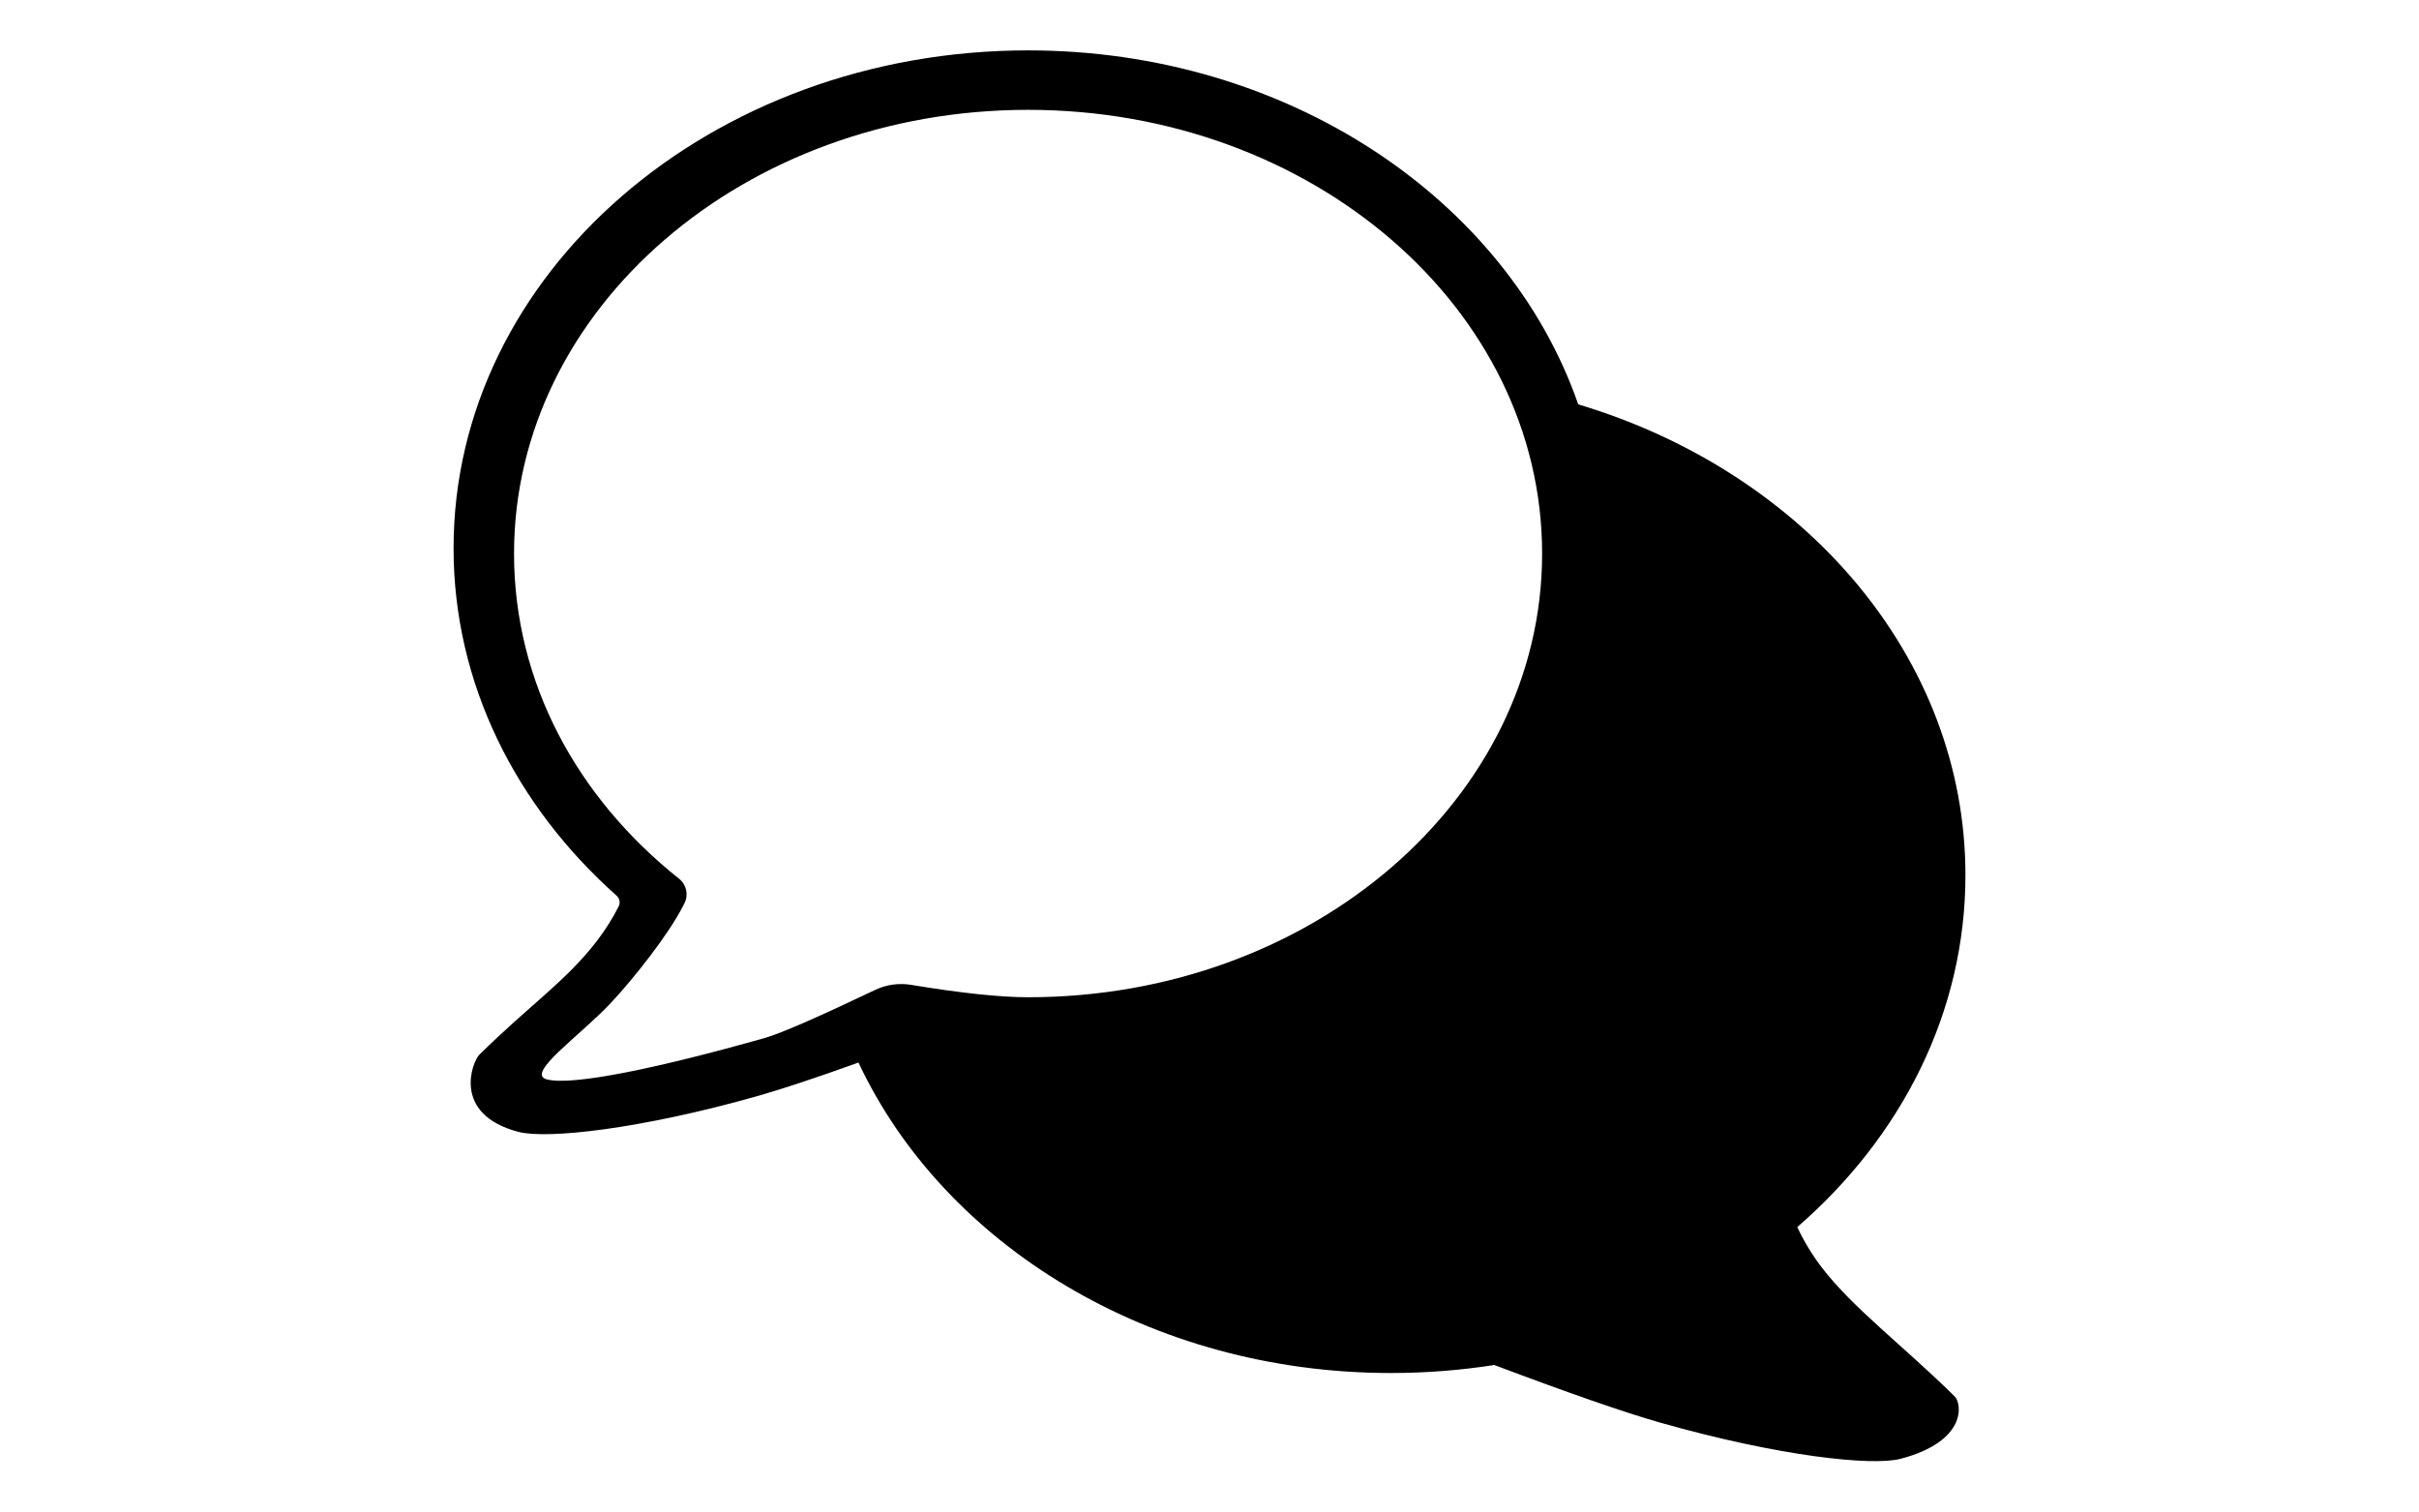
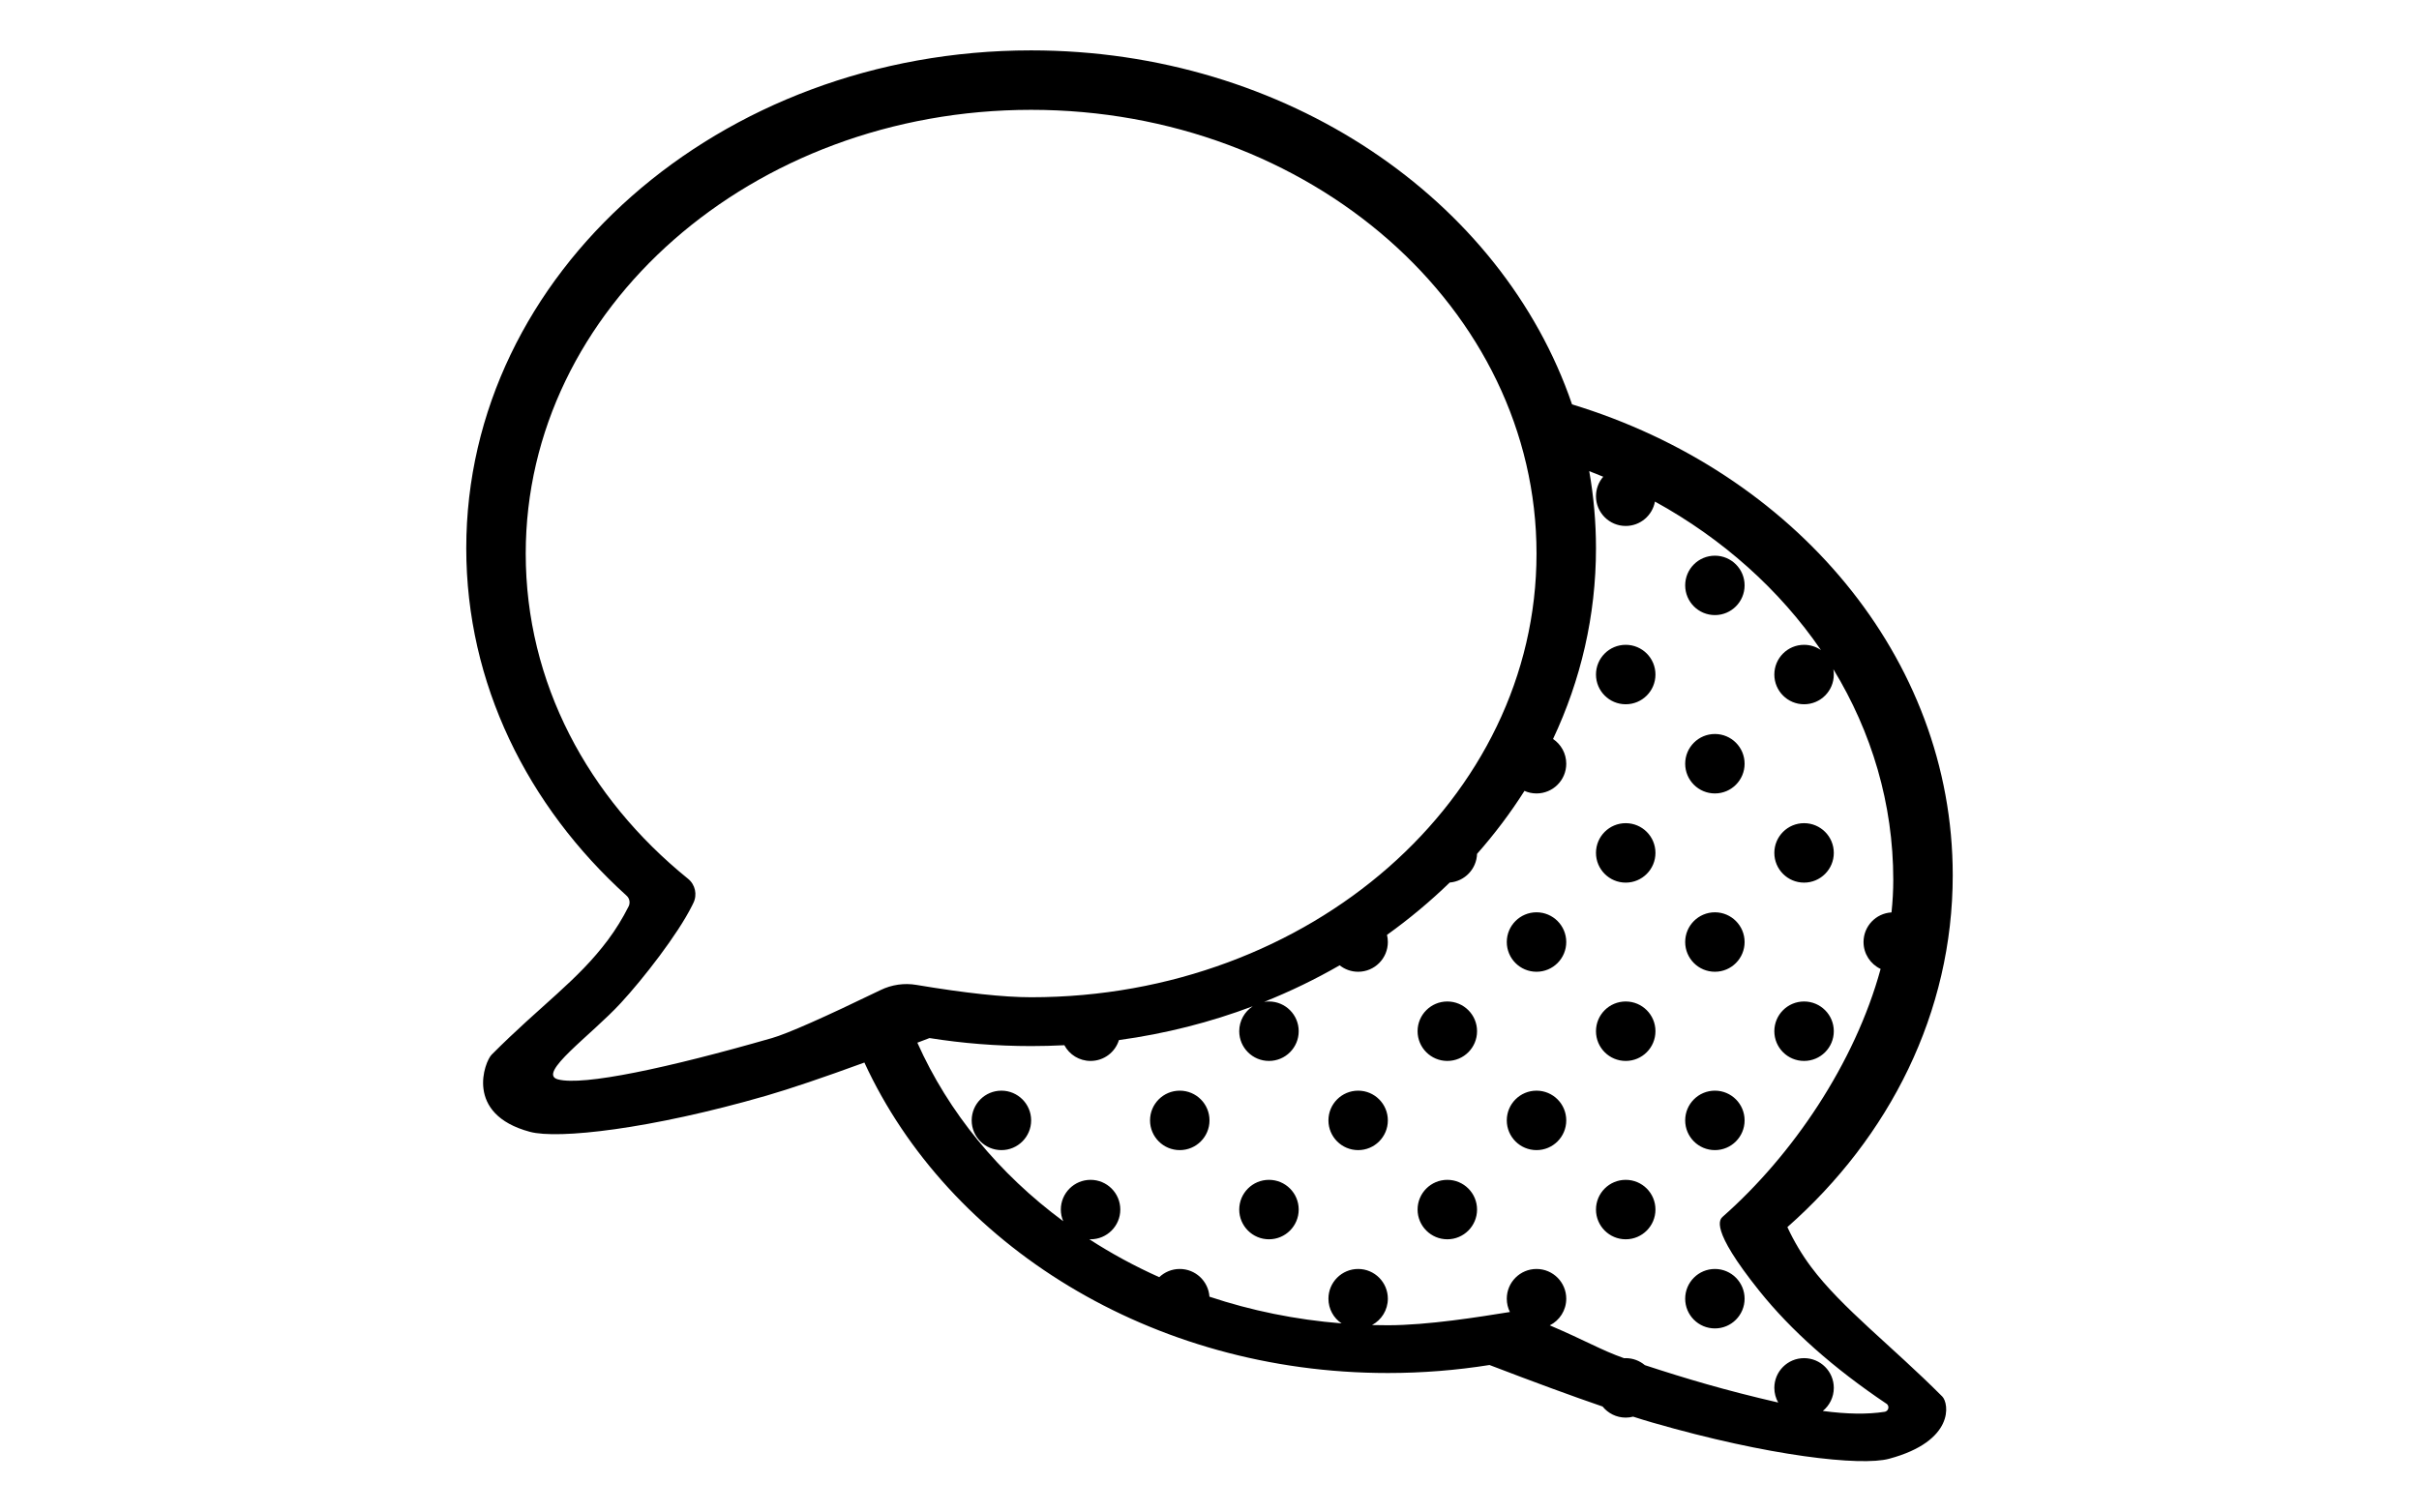
<svg xmlns="http://www.w3.org/2000/svg" width="48" height="30" viewBox="0 0 48 30">
-   <path fill-rule="evenodd" d="M17.035,21.089 C16.2,21.389 15.541,21.608 15.059,21.746 C12.707,22.414 10.851,22.614 10.284,22.464 C8.955,22.113 9.375,21.067 9.512,20.933 C10.52,19.937 11.241,19.469 11.86,18.655 C12.017,18.448 12.156,18.226 12.276,17.991 L12.276,17.99 C12.313,17.919 12.296,17.831 12.236,17.778 C10.234,15.997 9,13.564 9,10.881 C9,5.424 14.104,1 20.4,1 C25.551,1 29.904,3.961 31.317,8.026 C35.788,9.362 39,13.041 39,17.37 C39,20.098 37.725,22.567 35.663,24.355 C35.796,24.638 35.956,24.901 36.14,25.144 C36.759,25.958 37.78,26.721 38.788,27.717 C38.925,27.851 39.045,28.602 37.716,28.953 C37.149,29.103 35.293,28.903 32.941,28.235 C32.229,28.032 31.132,27.651 29.651,27.092 C28.986,27.196 28.3,27.251 27.6,27.251 C22.822,27.251 18.73,24.703 17.035,21.089 L17.035,21.089 Z M18.079,19.547 C19.072,19.711 19.846,19.793 20.4,19.793 C26.033,19.793 30.6,15.85 30.6,10.987 C30.6,6.123 26.033,2.18 20.4,2.18 C14.767,2.18 10.2,6.123 10.2,10.987 C10.2,13.548 11.454,15.833 13.475,17.441 C13.621,17.556 13.666,17.759 13.582,17.925 C13.574,17.941 13.566,17.957 13.558,17.974 C13.268,18.547 12.568,19.43 12.12,19.907 C11.516,20.552 10.418,21.31 10.849,21.423 C11.356,21.557 13.066,21.198 15.17,20.603 C15.488,20.513 16.22,20.194 17.367,19.647 C17.588,19.542 17.837,19.507 18.079,19.547 Z" />
+   <path fill-rule="evenodd" d="M31.535,9.351 C31.623,9.85 31.669,10.361 31.669,10.881 C31.669,12.222 31.366,13.501 30.817,14.667 C30.975,14.773 31.079,14.953 31.079,15.158 C31.079,15.484 30.815,15.748 30.489,15.748 C30.404,15.748 30.323,15.73 30.25,15.697 C29.972,16.135 29.657,16.553 29.309,16.947 C29.299,17.248 29.064,17.492 28.767,17.516 C28.382,17.889 27.966,18.237 27.522,18.555 C27.533,18.6 27.539,18.648 27.539,18.697 C27.539,19.023 27.275,19.287 26.95,19.287 C26.811,19.287 26.683,19.239 26.583,19.159 C26.107,19.433 25.606,19.676 25.084,19.885 C25.115,19.88 25.147,19.877 25.18,19.877 C25.506,19.877 25.77,20.141 25.77,20.467 C25.77,20.793 25.506,21.057 25.18,21.057 C24.854,21.057 24.59,20.793 24.59,20.467 C24.59,20.26 24.697,20.078 24.858,19.972 C24.021,20.288 23.131,20.516 22.203,20.643 C22.129,20.883 21.905,21.057 21.64,21.057 C21.415,21.057 21.219,20.931 21.12,20.745 C20.902,20.756 20.682,20.762 20.461,20.762 C19.772,20.762 19.098,20.707 18.444,20.603 C18.362,20.634 18.282,20.665 18.203,20.695 C18.821,22.081 19.825,23.297 21.098,24.238 C21.067,24.167 21.05,24.089 21.05,24.007 C21.05,23.681 21.315,23.417 21.64,23.417 C21.966,23.417 22.23,23.681 22.23,24.007 C22.23,24.332 21.966,24.597 21.64,24.597 C21.632,24.597 21.623,24.596 21.615,24.596 C22.052,24.879 22.516,25.131 23.003,25.349 C23.109,25.248 23.252,25.186 23.41,25.186 C23.722,25.186 23.978,25.429 23.999,25.736 C24.826,26.012 25.706,26.193 26.621,26.266 C26.463,26.161 26.36,25.981 26.36,25.776 C26.36,25.451 26.624,25.186 26.95,25.186 C27.275,25.186 27.539,25.451 27.539,25.776 C27.539,26.003 27.411,26.2 27.224,26.299 C27.329,26.302 27.434,26.303 27.539,26.303 C28.336,26.303 29.358,26.137 29.961,26.04 C29.921,25.961 29.899,25.871 29.899,25.776 C29.899,25.451 30.163,25.186 30.489,25.186 C30.815,25.186 31.079,25.451 31.079,25.776 C31.079,26.008 30.946,26.208 30.752,26.305 C31.47,26.611 31.773,26.798 32.226,26.957 C32.237,26.956 32.248,26.956 32.259,26.956 C32.403,26.956 32.536,27.008 32.639,27.095 C33.457,27.363 34.234,27.595 35.285,27.837 C35.236,27.751 35.208,27.652 35.208,27.546 C35.208,27.22 35.472,26.956 35.798,26.956 C36.124,26.956 36.388,27.22 36.388,27.546 C36.388,27.731 36.303,27.896 36.17,28.004 C36.649,28.068 37.057,28.074 37.396,28.021 C37.421,28.017 37.442,28.003 37.456,27.983 C37.484,27.942 37.473,27.887 37.432,27.859 L37.432,27.86 C36.379,27.152 35.539,26.406 34.91,25.621 C33.916,24.379 34.126,24.201 34.187,24.146 C35.567,22.929 36.804,21.108 37.317,19.231 C37.117,19.137 36.978,18.933 36.978,18.697 C36.978,18.383 37.223,18.127 37.533,18.109 C37.556,17.892 37.568,17.676 37.568,17.462 C37.568,15.95 37.138,14.527 36.379,13.282 C36.385,13.317 36.388,13.352 36.388,13.388 C36.388,13.714 36.124,13.978 35.798,13.978 C35.472,13.978 35.208,13.714 35.208,13.388 C35.208,13.062 35.472,12.798 35.798,12.798 C35.923,12.798 36.038,12.837 36.133,12.902 C35.314,11.706 34.183,10.694 32.839,9.955 C32.789,10.23 32.548,10.439 32.259,10.439 C31.933,10.439 31.669,10.174 31.669,9.849 C31.669,9.701 31.723,9.565 31.813,9.462 C31.721,9.424 31.629,9.387 31.535,9.351 L31.535,9.351 Z M31.194,8.026 C35.59,9.362 38.748,13.041 38.748,17.37 C38.748,20.098 37.494,22.567 35.467,24.355 C35.598,24.638 35.755,24.901 35.936,25.144 C36.544,25.958 37.548,26.721 38.54,27.717 C38.674,27.851 38.793,28.602 37.485,28.953 C36.928,29.103 35.103,28.903 32.791,28.235 C32.673,28.201 32.545,28.162 32.406,28.117 C32.359,28.13 32.31,28.136 32.259,28.136 C32.073,28.136 31.908,28.05 31.8,27.916 C31.193,27.708 30.445,27.433 29.556,27.092 C28.902,27.196 28.228,27.251 27.539,27.251 C22.841,27.251 18.818,24.703 17.152,21.089 C16.331,21.389 15.683,21.608 15.209,21.746 C12.897,22.414 11.072,22.614 10.515,22.464 C9.207,22.113 9.621,21.067 9.755,20.933 C10.747,19.937 11.456,19.469 12.064,18.655 C12.218,18.448 12.355,18.226 12.473,17.991 L12.474,17.99 L12.474,17.99 C12.509,17.918 12.493,17.831 12.434,17.778 C10.465,15.997 9.252,13.564 9.252,10.881 C9.252,5.424 14.27,1 20.461,1 C25.525,1 29.805,3.961 31.194,8.026 Z M28.719,21.057 C28.394,21.057 28.129,20.793 28.129,20.467 C28.129,20.141 28.394,19.877 28.719,19.877 C29.045,19.877 29.309,20.141 29.309,20.467 C29.309,20.793 29.045,21.057 28.719,21.057 Z M32.259,21.057 C31.933,21.057 31.669,20.793 31.669,20.467 C31.669,20.141 31.933,19.877 32.259,19.877 C32.585,19.877 32.849,20.141 32.849,20.467 C32.849,20.793 32.585,21.057 32.259,21.057 Z M35.798,21.057 C35.472,21.057 35.208,20.793 35.208,20.467 C35.208,20.141 35.472,19.877 35.798,19.877 C36.124,19.877 36.388,20.141 36.388,20.467 C36.388,20.793 36.124,21.057 35.798,21.057 Z M23.41,22.827 C23.084,22.827 22.82,22.563 22.82,22.237 C22.82,21.911 23.084,21.647 23.41,21.647 C23.736,21.647 24,21.911 24,22.237 C24,22.563 23.736,22.827 23.41,22.827 Z M19.871,22.827 C19.545,22.827 19.281,22.563 19.281,22.237 C19.281,21.911 19.545,21.647 19.871,21.647 C20.196,21.647 20.461,21.911 20.461,22.237 C20.461,22.563 20.196,22.827 19.871,22.827 Z M30.489,22.827 C30.163,22.827 29.899,22.563 29.899,22.237 C29.899,21.911 30.163,21.647 30.489,21.647 C30.815,21.647 31.079,21.911 31.079,22.237 C31.079,22.563 30.815,22.827 30.489,22.827 Z M34.029,22.827 C33.703,22.827 33.439,22.563 33.439,22.237 C33.439,21.911 33.703,21.647 34.029,21.647 C34.354,21.647 34.618,21.911 34.618,22.237 C34.618,22.563 34.354,22.827 34.029,22.827 Z M26.95,22.827 C26.624,22.827 26.36,22.563 26.36,22.237 C26.36,21.911 26.624,21.647 26.95,21.647 C27.275,21.647 27.539,21.911 27.539,22.237 C27.539,22.563 27.275,22.827 26.95,22.827 Z M25.18,24.597 C24.854,24.597 24.59,24.332 24.59,24.007 C24.59,23.681 24.854,23.417 25.18,23.417 C25.506,23.417 25.77,23.681 25.77,24.007 C25.77,24.332 25.506,24.597 25.18,24.597 Z M32.259,24.597 C31.933,24.597 31.669,24.332 31.669,24.007 C31.669,23.681 31.933,23.417 32.259,23.417 C32.585,23.417 32.849,23.681 32.849,24.007 C32.849,24.332 32.585,24.597 32.259,24.597 Z M28.719,24.597 C28.394,24.597 28.129,24.332 28.129,24.007 C28.129,23.681 28.394,23.417 28.719,23.417 C29.045,23.417 29.309,23.681 29.309,24.007 C29.309,24.332 29.045,24.597 28.719,24.597 Z M34.029,26.366 C33.703,26.366 33.439,26.102 33.439,25.776 C33.439,25.451 33.703,25.186 34.029,25.186 C34.354,25.186 34.618,25.451 34.618,25.776 C34.618,26.102 34.354,26.366 34.029,26.366 Z M30.489,19.287 C30.163,19.287 29.899,19.023 29.899,18.697 C29.899,18.372 30.163,18.107 30.489,18.107 C30.815,18.107 31.079,18.372 31.079,18.697 C31.079,19.023 30.815,19.287 30.489,19.287 Z M34.029,19.287 C33.703,19.287 33.439,19.023 33.439,18.697 C33.439,18.372 33.703,18.107 34.029,18.107 C34.354,18.107 34.618,18.372 34.618,18.697 C34.618,19.023 34.354,19.287 34.029,19.287 Z M32.259,17.518 C31.933,17.518 31.669,17.253 31.669,16.928 C31.669,16.602 31.933,16.338 32.259,16.338 C32.585,16.338 32.849,16.602 32.849,16.928 C32.849,17.253 32.585,17.518 32.259,17.518 Z M35.798,17.518 C35.472,17.518 35.208,17.253 35.208,16.928 C35.208,16.602 35.472,16.338 35.798,16.338 C36.124,16.338 36.388,16.602 36.388,16.928 C36.388,17.253 36.124,17.518 35.798,17.518 Z M34.029,15.748 C33.703,15.748 33.439,15.484 33.439,15.158 C33.439,14.832 33.703,14.568 34.029,14.568 C34.354,14.568 34.618,14.832 34.618,15.158 C34.618,15.484 34.354,15.748 34.029,15.748 Z M32.259,13.978 C31.933,13.978 31.669,13.714 31.669,13.388 C31.669,13.062 31.933,12.798 32.259,12.798 C32.585,12.798 32.849,13.062 32.849,13.388 C32.849,13.714 32.585,13.978 32.259,13.978 Z M34.029,12.208 C33.703,12.208 33.439,11.944 33.439,11.618 C33.439,11.293 33.703,11.029 34.029,11.029 C34.354,11.029 34.618,11.293 34.618,11.618 C34.618,11.944 34.354,12.208 34.029,12.208 Z M18.184,19.548 C19.158,19.711 19.917,19.793 20.461,19.793 C25.999,19.793 30.489,15.85 30.489,10.987 C30.489,6.123 25.999,2.18 20.461,2.18 C14.922,2.18 10.432,6.123 10.432,10.987 C10.432,13.548 11.665,15.833 13.652,17.441 C13.796,17.557 13.84,17.757 13.758,17.923 C13.75,17.94 13.742,17.956 13.733,17.974 C13.448,18.547 12.76,19.43 12.319,19.907 C11.725,20.552 10.646,21.31 11.071,21.423 C11.569,21.557 13.25,21.198 15.319,20.603 C15.63,20.513 16.349,20.195 17.474,19.65 C17.694,19.543 17.943,19.507 18.184,19.548 Z" />
</svg>
